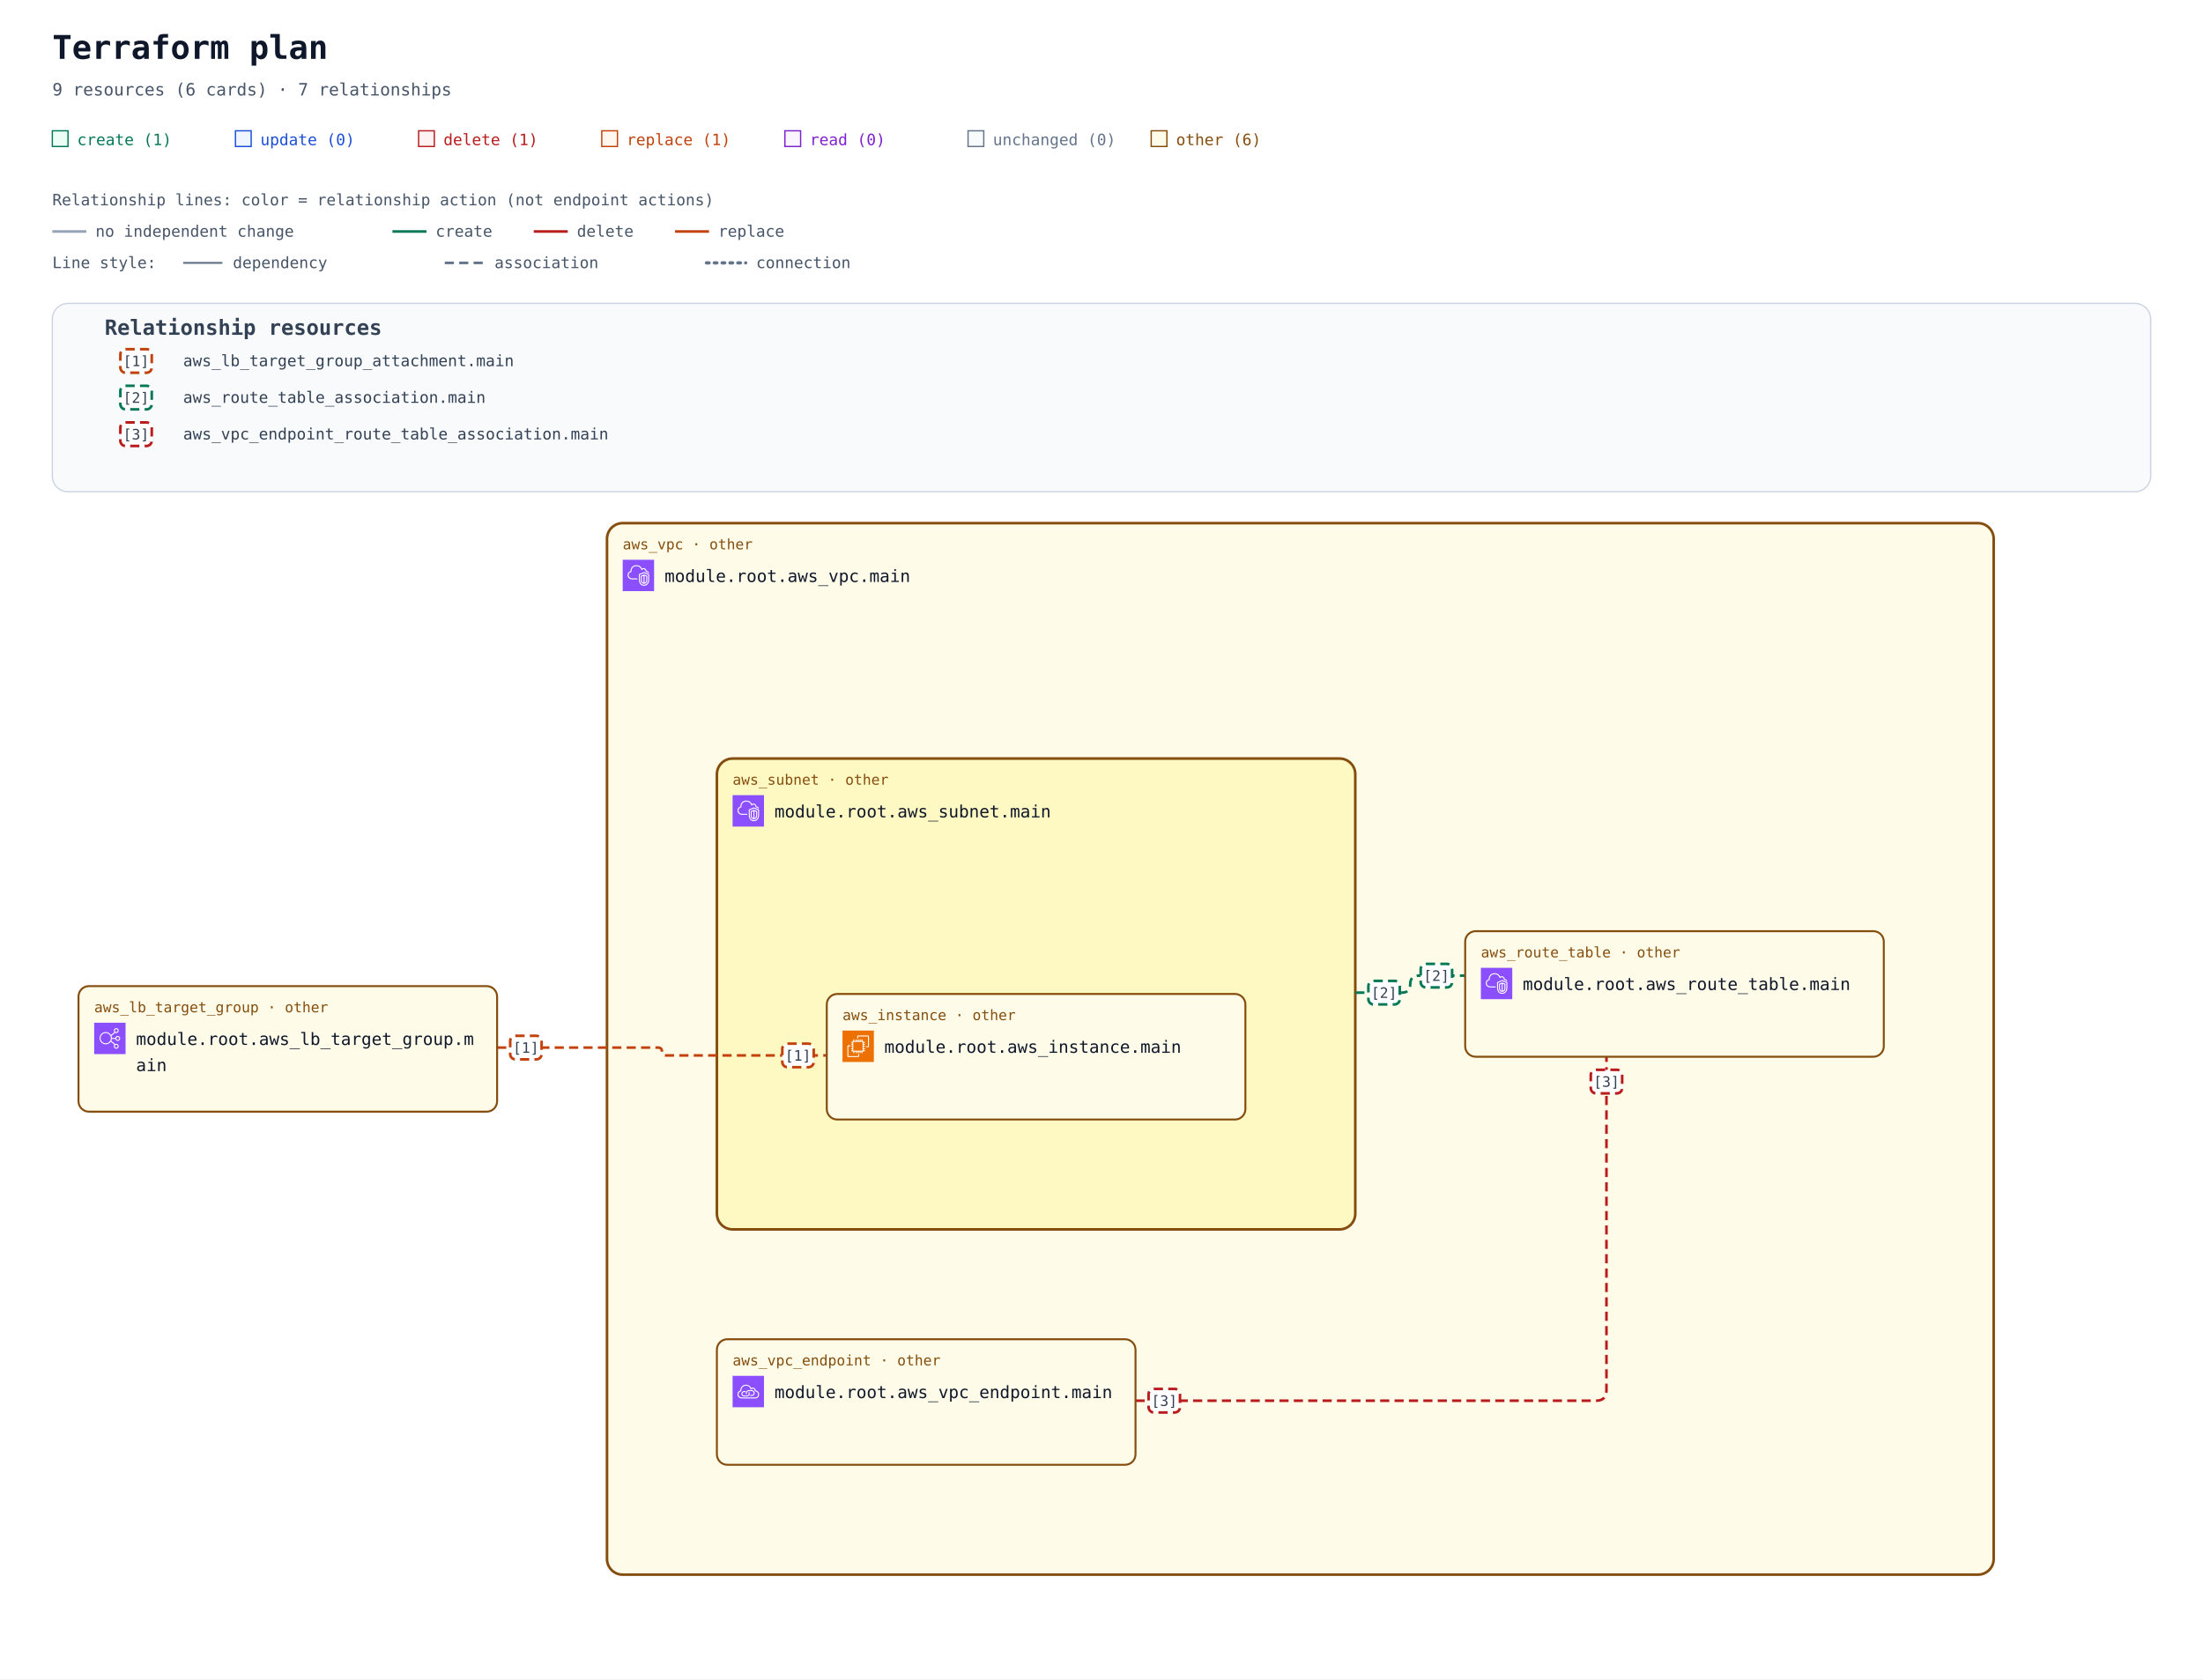
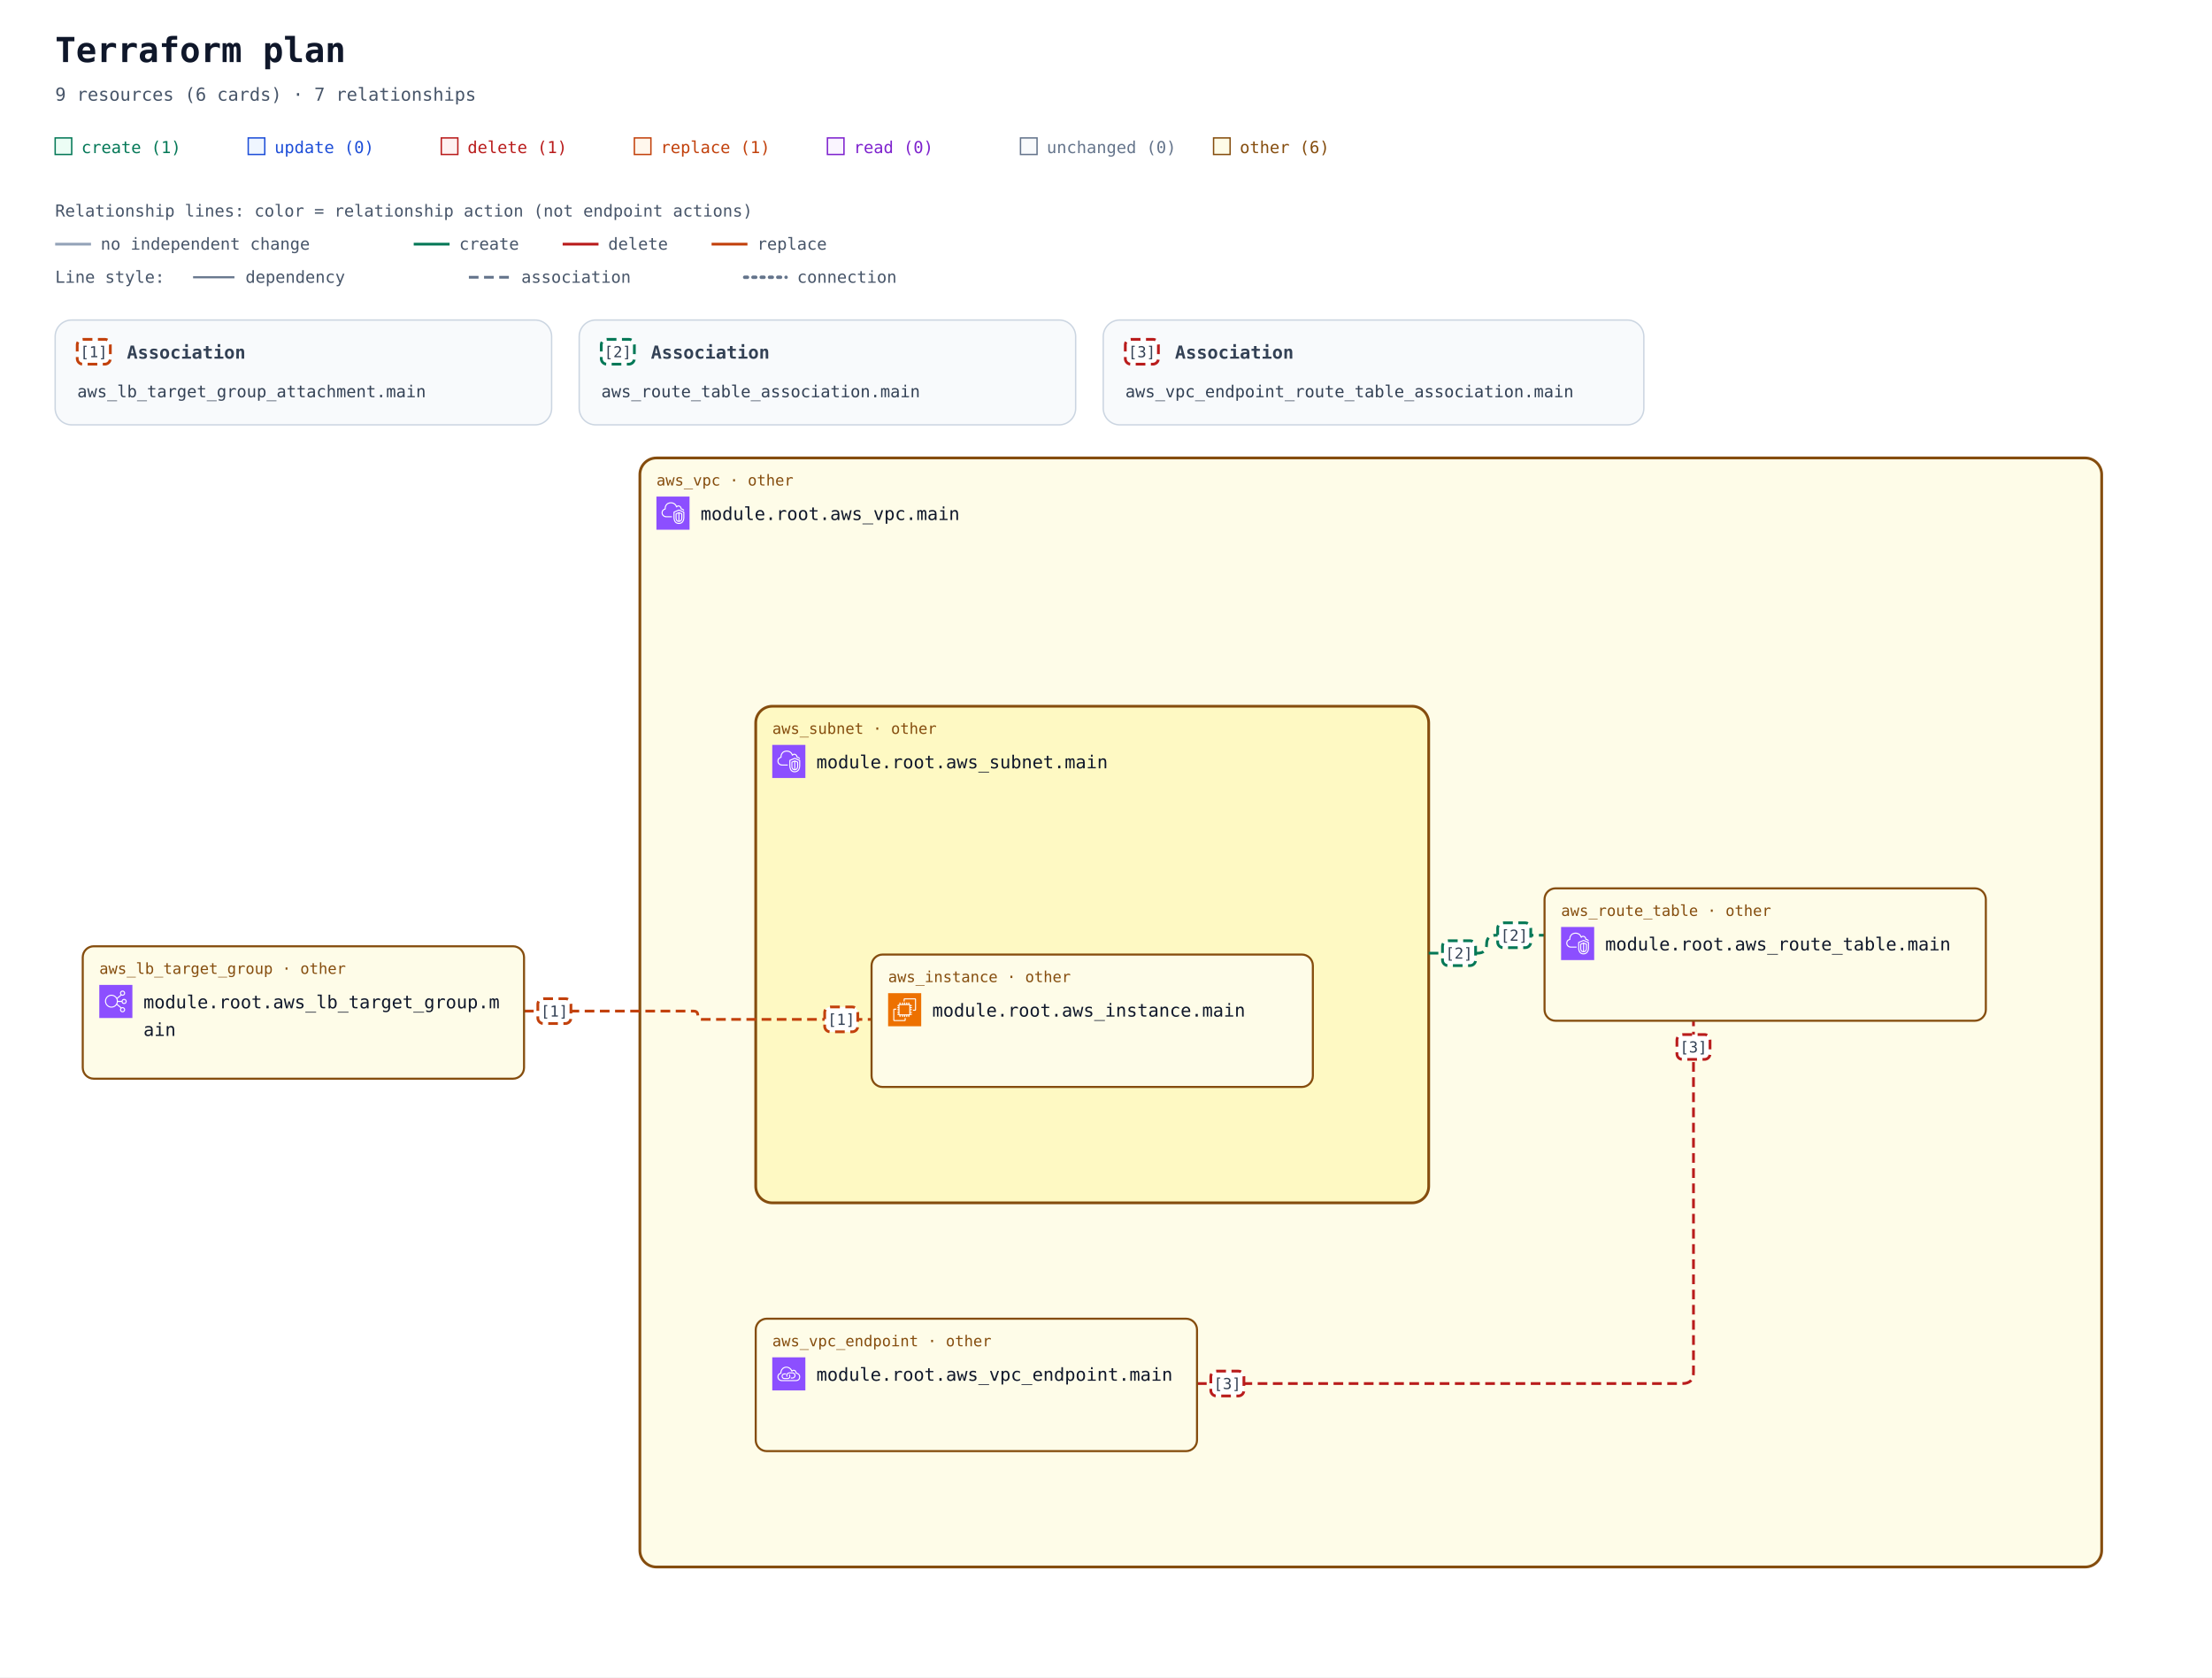
- <svg xmlns="http://www.w3.org/2000/svg" width="1684" height="1284" viewBox="0 0 1684 1284" role="img" aria-labelledby="title description">
+ <svg xmlns="http://www.w3.org/2000/svg" width="1604" height="1216" viewBox="0 0 1604 1216" role="img" aria-labelledby="title description">
  <defs>
    <marker id="arrow" viewBox="0 0 10 10" refX="9" refY="5" markerWidth="7" markerHeight="7" markerUnits="userSpaceOnUse" orient="auto-start-reverse">
      <path d="M 0 0 L 10 5 L 0 10 z" fill="#94a3b8" />
    </marker>
    <marker id="arrow-create" viewBox="0 0 10 10" refX="9" refY="5" markerWidth="7" markerHeight="7" markerUnits="userSpaceOnUse" orient="auto-start-reverse">
      <path d="M 0 0 L 10 5 L 0 10 z" fill="#047857" />
    </marker>
    <marker id="arrow-delete" viewBox="0 0 10 10" refX="9" refY="5" markerWidth="7" markerHeight="7" markerUnits="userSpaceOnUse" orient="auto-start-reverse">
      <path d="M 0 0 L 10 5 L 0 10 z" fill="#b91c1c" />
    </marker>
    <marker id="arrow-replace" viewBox="0 0 10 10" refX="9" refY="5" markerWidth="7" markerHeight="7" markerUnits="userSpaceOnUse" orient="auto-start-reverse">
      <path d="M 0 0 L 10 5 L 0 10 z" fill="#c2410c" />
    </marker>
    <symbol id="planorama-icon-aws-ec2" viewBox="0 0 64 64">
      <g>
        <g id="planorama-icon-aws-ec2-local-49636f6e2d4172636869746563747572652f34382f417263685f416d617a6f6e2d4543325f3438" stroke="none" stroke-width="1" fill="none" fill-rule="evenodd">
          <g id="planorama-icon-aws-ec2-local-49636f6e2d4172636869746563747572652d42472f34382f436f6d70757465" fill="#ED7100">
            <rect id="planorama-icon-aws-ec2-local-52656374616e676c65" x="0" y="0" width="64" height="64" />
          </g>
          <path d="M22,41 L41,41 L41,23 L22,23 L22,41 Z M43,23 L46,23 L46,25 L43,25 L43,27 L46,27 L46,29 L43,29 L43,31 L46,31 L46,33 L43,33 L43,36 L46,36 L46,38 L43,38 L43,40 L46,40 L46,42 L42.863,42 C42.608,42.587 42.023,43 41.344,43 L41,43 L41,46 L39,46 L39,43 L37,43 L37,46 L35,46 L35,43 L33,43 L33,46 L31,46 L31,43 L29,43 L29,46 L27,46 L27,43 L24,43 L24,46 L22,46 L22,43 L21.656,43 C20.977,43 20.392,42.587 20.137,42 L18,42 L18,40 L20,40 L20,38 L18,38 L18,36 L20,36 L20,33 L18,33 L18,31 L20,31 L20,29 L18,29 L18,27 L20,27 L20,25 L18,25 L18,23 L20,23 L20,22.656 C20,21.743 20.743,21 21.656,21 L22,21 L22,18 L24,18 L24,21 L27,21 L27,18 L29,18 L29,21 L31,21 L31,18 L33,18 L33,21 L35,21 L35,18 L37,18 L37,21 L39,21 L39,18 L41,18 L41,21 L41.344,21 C42.257,21 43,21.743 43,22.656 L43,23 Z M32,52 L12,52 L12,32 L16,32 L16,30 L11.843,30 C10.826,30 10,30.827 10,31.843 L10,52.157 C10,53.173 10.826,54 11.843,54 L32.157,54 C33.174,54 34,53.173 34,52.157 L34,48 L32,48 L32,52 Z M54,11.843 L54,32.157 C54,33.173 53.174,34 52.157,34 L48,34 L48,32 L52,32 L52,12 L32,12 L32,16 L30,16 L30,11.843 C30,10.827 30.826,10 31.843,10 L52.157,10 C53.174,10 54,10.827 54,11.843 L54,11.843 Z" id="planorama-icon-aws-ec2-local-416d617a6f6e2d4543325f49636f6e5f34385f5371756964" fill="#FFFFFF" />
        </g>
      </g>
    </symbol>
    <symbol id="planorama-icon-aws-elb" viewBox="0 0 64 64">
      <g>
        <g id="planorama-icon-aws-elb-local-49636f6e2d4172636869746563747572652f34382f417263685f456c61737469632d4c6f61642d42616c616e63696e675f3438" stroke="none" stroke-width="1" fill="none" fill-rule="evenodd">
          <g id="planorama-icon-aws-elb-local-49636f6e2d4172636869746563747572652d42472f34382f4e6574776f726b696e672d436f6e74656e742d44656c6976657279" fill="#8C4FFF">
            <rect id="planorama-icon-aws-elb-local-52656374616e676c65" x="0" y="0" width="64" height="64" />
          </g>
          <path d="M23.5,42 C17.71,42 13,37.29 13,31.5 C13,25.71 17.71,21 23.5,21 C29.29,21 34,25.71 34,31.5 C34,37.29 29.29,42 23.5,42 M48,48 C48,49.654 46.654,51 45,51 C43.346,51 42,49.654 42,48 C42,46.346 43.346,45 45,45 C46.654,45 48,46.346 48,48 M45,13 C46.654,13 48,14.346 48,16 C48,17.654 46.654,19 45,19 C43.346,19 42,17.654 42,16 C42,14.346 43.346,13 45,13 M48,29 C49.654,29 51,30.346 51,32 C51,33.654 49.654,35 48,35 C46.346,35 45,33.654 45,32 C45,30.346 46.346,29 48,29 M35.901,33 L43.102,33 C43.565,35.279 45.586,37 48,37 C50.757,37 53,34.757 53,32 C53,29.243 50.757,27 48,27 C45.586,27 43.565,28.721 43.102,31 L35.975,31 C35.916,29.541 35.614,28.146 35.096,26.856 L42.799,20.467 C43.466,20.797 44.206,21 45,21 C47.757,21 50,18.757 50,16 C50,13.243 47.757,11 45,11 C42.243,11 40,13.243 40,16 C40,17.224 40.459,18.331 41.191,19.201 L34.172,25.024 C31.977,21.42 28.021,19 23.5,19 C16.607,19 11,24.607 11,31.5 C11,38.393 16.607,44 23.5,44 C27.743,44 31.493,41.871 33.754,38.629 L41.191,44.799 C40.459,45.669 40,46.776 40,48 C40,50.757 42.243,53 45,53 C47.757,53 50,50.757 50,48 C50,45.243 47.757,43 45,43 C44.206,43 43.466,43.203 42.799,43.533 L34.77,36.873 C35.344,35.673 35.736,34.373 35.901,33" id="planorama-icon-aws-elb-local-456c61737469632d4c6f61642d42616c616e63696e675f49636f6e5f34385f5371756964" fill="#FFFFFF" />
        </g>
      </g>
    </symbol>
    <symbol id="planorama-icon-aws-endpoint" viewBox="0 0 64 64">
      <g>
        <g id="planorama-icon-aws-endpoint-local-49636f6e2d4172636869746563747572652f34382f417263685f4157532d507269766174654c696e6b5f3438" stroke="none" stroke-width="1" fill="none" fill-rule="evenodd">
          <g id="planorama-icon-aws-endpoint-local-49636f6e2d4172636869746563747572652d42472f34382f4e6574776f726b696e672d436f6e74656e742d44656c6976657279" fill="#8C4FFF">
            <rect id="planorama-icon-aws-endpoint-local-52656374616e676c65" x="0" y="0" width="64" height="64" />
          </g>
          <path d="M33.522,32.737 C34.475,33.796 35,35.13 35,36.495 C35,39.698 32.756,42.021 29.667,42.021 L23.444,42.021 C20.34,42.021 18,39.646 18,36.495 C18,33.358 20.29,31.08 23.444,31.08 L26.555,31.08 L26.555,33.069 L23.444,33.069 C21.416,33.069 20,34.478 20,36.495 C20,38.544 21.448,40.032 23.444,40.032 L29.667,40.032 C31.629,40.032 33,38.578 33,36.495 C33,35.621 32.656,34.757 32.032,34.064 L33.522,32.737 Z M45,35.059 C45,38.795 41.949,41.027 39,41.027 L35.888,41.027 L35.888,39.037 L39,39.037 C40.965,39.037 43,37.549 43,35.059 C43,32.568 40.965,31.08 39,31.08 L32.777,31.08 C30.764,31.08 29,32.887 29,34.948 C29,35.477 29.364,36.101 29.684,36.652 L29.754,36.772 L28.022,37.766 L27.955,37.65 C27.529,36.921 27,36.013 27,34.948 C27,31.828 29.699,29.091 32.777,29.091 L39,29.091 C41.949,29.091 45,31.323 45,35.059 L45,35.059 Z M45.439,44.011 L18.561,44.011 C15.017,44.008 12.202,41.503 12.012,38.185 C12.003,38.033 12,37.877 12,37.717 C12,33.468 15.059,32.034 16.938,31.555 C16.957,31.552 16.974,31.549 16.993,31.544 C17.494,31.431 17.828,30.958 17.763,30.45 C17.716,30.074 17.692,29.687 17.692,29.297 C17.692,25.826 20.19,22.09 23.379,20.792 C28.927,18.533 32.859,21.501 34.292,22.881 C35.455,24.003 36.363,25.438 36.991,27.146 C37.117,27.487 37.418,27.733 37.78,27.788 C38.146,27.84 38.502,27.697 38.725,27.409 C39.624,26.239 41.075,25.748 42.429,26.158 C44.041,26.647 45.043,28.23 45.18,30.501 C45.208,30.952 45.536,31.328 45.981,31.416 C49.974,32.218 52,34.358 52,37.78 C52,43.201 47.889,44.011 45.439,44.011 L45.439,44.011 Z M47.102,29.63 C46.726,26.912 45.233,24.929 43.013,24.256 C41.369,23.756 39.637,24.08 38.281,25.076 C37.602,23.679 36.732,22.464 35.684,21.454 C32.113,18.009 27.23,17.074 22.622,18.951 C18.671,20.56 15.692,25.008 15.692,29.297 C15.692,29.481 15.697,29.664 15.705,29.846 C13.517,30.581 10,32.566 10,37.717 C10,37.916 10.005,38.109 10.016,38.297 C10.265,42.684 13.938,45.996 18.56,46 L45.439,46 C47.447,46 54,45.407 54,37.78 C54,33.625 51.558,30.754 47.102,29.63 L47.102,29.63 Z" id="planorama-icon-aws-endpoint-local-4157532d507269766174654c696e6b5f49636f6e5f34385f5371756964" fill="#FFFFFF" />
        </g>
      </g>
    </symbol>
    <symbol id="planorama-icon-aws-vpc" viewBox="0 0 64 64">
      <g>
        <g id="planorama-icon-aws-vpc-local-49636f6e2d4172636869746563747572652f34382f417263685f416d617a6f6e2d5669727475616c2d507269766174652d436c6f75645f3438" stroke="none" stroke-width="1" fill="none" fill-rule="evenodd">
          <g id="planorama-icon-aws-vpc-local-49636f6e2d4172636869746563747572652d42472f34382f4e6574776f726b696e672d436f6e74656e742d44656c6976657279" fill="#8C4FFF">
            <rect id="planorama-icon-aws-vpc-local-52656374616e676c65" x="0" y="0" width="64" height="64" />
          </g>
          <path d="M48,33.977 L44.499,32.508 L44.499,46.878 C47.906,46.147 47.998,42.181 48,41.995 L48,33.977 Z M42.499,46.923 L42.499,32.508 L39,33.977 L39,42.004 C39.008,42.466 39.183,46.339 42.499,46.923 L42.499,46.923 Z M43.112,30.082 C43.358,29.977 43.638,29.978 43.886,30.081 L49.387,32.39 C49.759,32.546 50,32.909 50,33.312 L50,42.004 C49.978,44.431 48.562,49.004 43.37,49.004 C38.393,49.004 37.026,44.432 37,42.015 L37,33.312 C37,32.909 37.241,32.546 37.613,32.39 L43.112,30.082 Z M52,30.792 L43.492,27.092 L35,30.668 L35,41.025 C34.999,41.09 34.963,46.009 37.807,48.894 C39.187,50.294 41.059,51.004 43.37,51.004 C51.808,51.004 51.996,41.425 52,41.018 L52,30.792 Z M54,30.136 L54,41.025 C53.973,45.173 51.716,53.004 43.37,53.004 C40.498,53.004 38.145,52.09 36.373,50.288 C32.941,46.797 32.996,41.243 33,41.008 L33,30.004 C33,29.602 33.241,29.238 33.612,29.082 L43.111,25.082 C43.363,24.976 43.647,24.978 43.897,25.087 L53.398,29.219 C53.764,29.378 54,29.738 54,30.136 L54,30.136 Z M19,38.004 L30,38.004 L30,40.004 L19,40.004 C14.216,40.004 10.271,36.483 10.02,31.988 C10.002,31.813 10,31.599 10,31.385 C10,26.086 13.654,24.038 15.919,23.278 C15.902,23.063 15.891,22.843 15.891,22.626 C15.891,18.039 18.658,13.701 22.621,12.079 C27.58,10.049 33.235,10.937 36.695,14.285 C37.718,15.282 38.604,16.596 39.343,18.206 C40.299,17.422 41.392,17.004 42.523,17.004 C45.234,17.004 48.281,19.296 48.9,23.062 C51.069,23.344 52.936,24.639 53.896,26.582 L52.104,27.469 C51.34,25.925 49.806,25.004 48,25.004 C47.471,25.004 47.033,24.591 47.002,24.063 C46.807,20.762 44.275,19.004 42.523,19.004 C41.55,19.004 40.582,19.574 39.797,20.608 C39.575,20.899 39.215,21.048 38.852,20.993 C38.49,20.938 38.187,20.691 38.062,20.348 C37.327,18.346 36.398,16.789 35.302,15.72 C32.406,12.917 27.615,12.196 23.379,13.93 C19.775,15.405 17.891,19.421 17.891,22.626 C17.891,23.026 17.947,23.503 17.993,23.886 C18.053,24.386 17.73,24.853 17.24,24.975 C15.283,25.459 12,26.937 12,31.385 C12,31.535 11.998,31.685 12.013,31.836 C12.209,35.312 15.276,38.004 19,38.004 L19,38.004 Z" id="planorama-icon-aws-vpc-local-416d617a6f6e2d5669727475616c2d507269766174652d436c6f75645f49636f6e5f34385f5371756964" fill="#FFFFFF" />
        </g>
      </g>
    </symbol>
  </defs>
  <rect width="100%" height="100%" fill="#ffffff" />
  <g font-family="ui-monospace, SFMono-Regular, Consolas, monospace">
    <text x="40" y="45" font-size="25" font-weight="700" fill="#0f172a">Terraform plan</text>
    <text x="40" y="73" font-size="13" fill="#475569">9 resources (6 cards) · 7 relationships</text>
    <rect x="40" y="100" width="12" height="12" fill="#ecfdf5" stroke="#047857" />
    <text x="59" y="111" font-size="12" fill="#047857">create (1)</text>
    <rect x="180" y="100" width="12" height="12" fill="#eff6ff" stroke="#1d4ed8" />
    <text x="199" y="111" font-size="12" fill="#1d4ed8">update (0)</text>
    <rect x="320" y="100" width="12" height="12" fill="#fef2f2" stroke="#b91c1c" />
    <text x="339" y="111" font-size="12" fill="#b91c1c">delete (1)</text>
    <rect x="460" y="100" width="12" height="12" fill="#fff7ed" stroke="#c2410c" />
    <text x="479" y="111" font-size="12" fill="#c2410c">replace (1)</text>
    <rect x="600" y="100" width="12" height="12" fill="#faf5ff" stroke="#7e22ce" />
    <text x="619" y="111" font-size="12" fill="#7e22ce">read (0)</text>
    <rect x="740" y="100" width="12" height="12" fill="#f8fafc" stroke="#64748b" />
    <text x="759" y="111" font-size="12" fill="#64748b">unchanged (0)</text>
    <rect x="880" y="100" width="12" height="12" fill="#fefce8" stroke="#854d0e" />
    <text x="899" y="111" font-size="12" fill="#854d0e">other (6)</text>
    <g id="relationship-legend" font-size="12" fill="#475569">
      <text x="40" y="157">Relationship lines: color = relationship action (not endpoint actions)</text>
      <path d="M 40 177 H 66" stroke="#94a3b8" stroke-width="2" />
      <text x="73" y="181">no independent change</text>
      <path d="M 300 177 H 326" stroke="#047857" stroke-width="2" />
      <text x="333" y="181">create</text>
      <path d="M 408 177 H 434" stroke="#b91c1c" stroke-width="2" />
      <text x="441" y="181">delete</text>
      <path d="M 516 177 H 542" stroke="#c2410c" stroke-width="2" />
      <text x="549" y="181">replace</text>
      <text x="40" y="205">Line style:</text>
      <path d="M 140 201 H 170" stroke="#64748b" stroke-width="1.5" />
      <text x="178" y="205">dependency</text>
      <path d="M 340 201 H 370" stroke="#64748b" stroke-width="2" stroke-dasharray="7 4" />
      <text x="378" y="205">association</text>
      <path d="M 540 201 H 570" stroke="#64748b" stroke-width="2.5" stroke-dasharray="2 4" stroke-linecap="round" />
      <text x="578" y="205">connection</text>
    </g>
    <g transform="translate(0 72)">
      <g data-annotation-area="true">
        <g data-annotation-card="true" transform="translate(40 160)">
-           <rect width="1604" height="144" rx="12" fill="#f8fafc" stroke="#cbd5e1" />
-           <g data-relationship-index="true">
-             <text x="40" y="24" font-size="16" font-weight="700" fill="#334155">Relationship resources</text>
-             <g data-relationship-entry="1">
-               <rect x="52" y="35" width="24" height="18" rx="4" fill="#ffffff" stroke="#c2410c" stroke-width="2" stroke-dasharray="7 4" />
-               <text x="64" y="48" text-anchor="middle" font-size="11" fill="#334155">[1]</text>
-               <text data-source-address="aws_lb_target_group_attachment.main" font-size="12" fill="#334155">
-                 <tspan x="100" y="48" xml:space="preserve">aws_lb_target_group_attachment.main</tspan>
-               </text>
-             </g>
-             <g data-relationship-entry="2">
-               <rect x="52" y="63" width="24" height="18" rx="4" fill="#ffffff" stroke="#047857" stroke-width="2" stroke-dasharray="7 4" />
-               <text x="64" y="76" text-anchor="middle" font-size="11" fill="#334155">[2]</text>
-               <text data-source-address="aws_route_table_association.main" font-size="12" fill="#334155">
-                 <tspan x="100" y="76" xml:space="preserve">aws_route_table_association.main</tspan>
-               </text>
-             </g>
-             <g data-relationship-entry="3">
-               <rect x="52" y="91" width="24" height="18" rx="4" fill="#ffffff" stroke="#b91c1c" stroke-width="2" stroke-dasharray="7 4" />
-               <text x="64" y="104" text-anchor="middle" font-size="11" fill="#334155">[3]</text>
-               <text data-source-address="aws_vpc_endpoint_route_table_association.main" font-size="12" fill="#334155">
-                 <tspan x="100" y="104" xml:space="preserve">aws_vpc_endpoint_route_table_association.main</tspan>
-               </text>
-             </g>
-           </g>
-         </g>
-       </g>
-       <g data-architecture="true" transform="translate(0 168)">
+           <rect width="360" height="76" rx="12" fill="#f8fafc" stroke="#cbd5e1" />
+           <g data-relationship-entry="1">
+             <rect x="16" y="14" width="24" height="18" rx="4" fill="#ffffff" stroke="#c2410c" stroke-width="2" stroke-dasharray="7 4" />
+             <text x="28" y="27" text-anchor="middle" font-size="11" fill="#334155">[1]</text>
+             <text x="52" y="28" font-size="13" font-weight="700" fill="#334155">Association</text>
+             <text data-source-address="aws_lb_target_group_attachment.main" font-size="12" fill="#334155">
+               <tspan x="16" y="56" xml:space="preserve">aws_lb_target_group_attachment.main</tspan>
+             </text>
+           </g>
+         </g>
+         <g data-annotation-card="true" transform="translate(420 160)">
+           <rect width="360" height="76" rx="12" fill="#f8fafc" stroke="#cbd5e1" />
+           <g data-relationship-entry="2">
+             <rect x="16" y="14" width="24" height="18" rx="4" fill="#ffffff" stroke="#047857" stroke-width="2" stroke-dasharray="7 4" />
+             <text x="28" y="27" text-anchor="middle" font-size="11" fill="#334155">[2]</text>
+             <text x="52" y="28" font-size="13" font-weight="700" fill="#334155">Association</text>
+             <text data-source-address="aws_route_table_association.main" font-size="12" fill="#334155">
+               <tspan x="16" y="56" xml:space="preserve">aws_route_table_association.main</tspan>
+             </text>
+           </g>
+         </g>
+         <g data-annotation-card="true" transform="translate(800 160)">
+           <rect width="392" height="76" rx="12" fill="#f8fafc" stroke="#cbd5e1" />
+           <g data-relationship-entry="3">
+             <rect x="16" y="14" width="24" height="18" rx="4" fill="#ffffff" stroke="#b91c1c" stroke-width="2" stroke-dasharray="7 4" />
+             <text x="28" y="27" text-anchor="middle" font-size="11" fill="#334155">[3]</text>
+             <text x="52" y="28" font-size="13" font-weight="700" fill="#334155">Association</text>
+             <text data-source-address="aws_vpc_endpoint_route_table_association.main" font-size="12" fill="#334155">
+               <tspan x="16" y="56" xml:space="preserve">aws_vpc_endpoint_route_table_association.main</tspan>
+             </text>
+           </g>
+         </g>
+       </g>
+       <g data-architecture="true" transform="translate(0 100)">
        <g data-container="resource-6177735f7670632e6d61696e-current">
          <rect x="464" y="160" width="1060" height="804" rx="12" fill="#fefce8" stroke="#854d0e" stroke-width="2" data-mode="managed" />
        </g>
        <g data-container="resource-6177735f7375626e65742e6d61696e-current">
          <rect x="548" y="340" width="488" height="360" rx="12" fill="#fef9c3" stroke="#854d0e" stroke-width="2" data-mode="managed" />
        </g>
        <path d="M 380 561 L 503 561 Q 506 561 506 564 L 506 564 Q 506 567 509 567 L 632 567 " data-edge-kind="association" data-directionality="undirected" data-source="resource-6177735f6c625f7461726765745f67726f75702e6d61696e-current" data-target="resource-6177735f696e7374616e63652e6d61696e-current" fill="none" stroke="#c2410c" stroke-width="2" stroke-dasharray="7 4" stroke-linejoin="round" />
        <g data-edge-kind="containment" data-source="resource-6177735f7375626e65742e6d61696e-current" data-target="resource-6177735f696e7374616e63652e6d61696e-current" />
        <path d="M 1036 519 L 1071.5 519 Q 1078 519 1078 512.5 L 1078 512.5 Q 1078 506 1084.5 506 L 1120 506 " data-edge-kind="association" data-directionality="undirected" data-source="resource-6177735f7375626e65742e6d61696e-current" data-target="resource-6177735f726f7574655f7461626c652e6d61696e-current" fill="none" stroke="#047857" stroke-width="2" stroke-dasharray="7 4" stroke-linejoin="round" />
        <g data-edge-kind="containment" data-source="resource-6177735f7670632e6d61696e-current" data-target="resource-6177735f726f7574655f7461626c652e6d61696e-current" />
        <g data-edge-kind="containment" data-source="resource-6177735f7670632e6d61696e-current" data-target="resource-6177735f7375626e65742e6d61696e-current" />
        <g data-edge-kind="containment" data-source="resource-6177735f7670632e6d61696e-current" data-target="resource-6177735f7670635f656e64706f696e742e6d61696e-current" />
        <path d="M 868 831 L 1220 831 Q 1228 831 1228 823 L 1228 568 " data-edge-kind="association" data-directionality="undirected" data-source="resource-6177735f7670635f656e64706f696e742e6d61696e-current" data-target="resource-6177735f726f7574655f7461626c652e6d61696e-current" fill="none" stroke="#b91c1c" stroke-width="2" stroke-dasharray="7 4" stroke-linejoin="round" />
        <g id="resource-6177735f696e7374616e63652e6d61696e-current" data-architecture-id="terraform:6177735f696e7374616e63652e6d61696e-current" data-qualified-address="module.root.aws_instance.main" data-terraform-address="aws_instance.main">
          <rect x="632" y="520" width="320" height="96" rx="8" fill="#fefce8" stroke="#854d0e" stroke-width="1.5" data-mode="managed" />
          <text x="644" y="540" font-size="11" fill="#854d0e">aws_instance · other</text>
          <use href="#planorama-icon-aws-ec2" x="644" y="548" width="24" height="24" aria-hidden="true" />
          <text x="676" y="565" font-size="13" fill="#0f172a">module.root.aws_instance.main</text>
          <text x="644" y="604" font-size="10" fill="#64748b" />
        </g>
        <g id="resource-6177735f6c625f7461726765745f67726f75702e6d61696e-current" data-architecture-id="terraform:6177735f6c625f7461726765745f67726f75702e6d61696e-current" data-qualified-address="module.root.aws_lb_target_group.main" data-terraform-address="aws_lb_target_group.main">
          <rect x="60" y="514" width="320" height="96" rx="8" fill="#fefce8" stroke="#854d0e" stroke-width="1.5" data-mode="managed" />
          <text x="72" y="534" font-size="11" fill="#854d0e">aws_lb_target_group · other</text>
          <use href="#planorama-icon-aws-elb" x="72" y="542" width="24" height="24" aria-hidden="true" />
          <text x="104" y="559" font-size="13" fill="#0f172a">module.root.aws_lb_target_group.m</text>
          <text x="104" y="579" font-size="13" fill="#0f172a">ain</text>
          <text x="72" y="598" font-size="10" fill="#64748b" data-role="controller" />
        </g>
        <g id="resource-6177735f726f7574655f7461626c652e6d61696e-current" data-architecture-id="terraform:6177735f726f7574655f7461626c652e6d61696e-current" data-qualified-address="module.root.aws_route_table.main" data-terraform-address="aws_route_table.main">
          <rect x="1120" y="472" width="320" height="96" rx="8" fill="#fefce8" stroke="#854d0e" stroke-width="1.5" data-mode="managed" />
          <text x="1132" y="492" font-size="11" fill="#854d0e">aws_route_table · other</text>
          <use href="#planorama-icon-aws-vpc" x="1132" y="500" width="24" height="24" aria-hidden="true" />
          <text x="1164" y="517" font-size="13" fill="#0f172a">module.root.aws_route_table.main</text>
          <text x="1132" y="556" font-size="10" fill="#64748b" />
        </g>
        <g id="resource-6177735f7375626e65742e6d61696e-current" data-architecture-id="terraform:6177735f7375626e65742e6d61696e-current" data-qualified-address="module.root.aws_subnet.main" data-terraform-address="aws_subnet.main">
          <text x="560" y="360" font-size="11" fill="#854d0e">aws_subnet · other</text>
          <use href="#planorama-icon-aws-vpc" x="560" y="368" width="24" height="24" aria-hidden="true" />
          <text x="592" y="385" font-size="13" fill="#0f172a">module.root.aws_subnet.main</text>
          <text x="560" y="424" font-size="10" fill="#64748b" />
        </g>
        <g id="resource-6177735f7670632e6d61696e-current" data-architecture-id="terraform:6177735f7670632e6d61696e-current" data-qualified-address="module.root.aws_vpc.main" data-terraform-address="aws_vpc.main">
          <text x="476" y="180" font-size="11" fill="#854d0e">aws_vpc · other</text>
          <use href="#planorama-icon-aws-vpc" x="476" y="188" width="24" height="24" aria-hidden="true" />
          <text x="508" y="205" font-size="13" fill="#0f172a">module.root.aws_vpc.main</text>
          <text x="476" y="244" font-size="10" fill="#64748b" />
        </g>
        <g id="resource-6177735f7670635f656e64706f696e742e6d61696e-current" data-architecture-id="terraform:6177735f7670635f656e64706f696e742e6d61696e-current" data-qualified-address="module.root.aws_vpc_endpoint.main" data-terraform-address="aws_vpc_endpoint.main">
          <rect x="548" y="784" width="320" height="96" rx="8" fill="#fefce8" stroke="#854d0e" stroke-width="1.5" data-mode="managed" />
          <text x="560" y="804" font-size="11" fill="#854d0e">aws_vpc_endpoint · other</text>
          <use href="#planorama-icon-aws-endpoint" x="560" y="812" width="24" height="24" aria-hidden="true" />
          <text x="592" y="829" font-size="13" fill="#0f172a">module.root.aws_vpc_endpoint.main</text>
          <text x="560" y="868" font-size="10" fill="#64748b" />
        </g>
        <g data-relationship-marker="1">
          <rect x="598" y="558" width="24" height="18" rx="4" fill="#ffffff" stroke="#c2410c" stroke-width="2" stroke-dasharray="7 4" />
          <text x="610" y="571" text-anchor="middle" font-size="11" fill="#334155">[1]</text>
        </g>
        <g data-relationship-marker="1">
          <rect x="390" y="552" width="24" height="18" rx="4" fill="#ffffff" stroke="#c2410c" stroke-width="2" stroke-dasharray="7 4" />
          <text x="402" y="565" text-anchor="middle" font-size="11" fill="#334155">[1]</text>
        </g>
        <g data-relationship-marker="2">
          <rect x="1086" y="497" width="24" height="18" rx="4" fill="#ffffff" stroke="#047857" stroke-width="2" stroke-dasharray="7 4" />
          <text x="1098" y="510" text-anchor="middle" font-size="11" fill="#334155">[2]</text>
        </g>
        <g data-relationship-marker="2">
          <rect x="1046" y="510" width="24" height="18" rx="4" fill="#ffffff" stroke="#047857" stroke-width="2" stroke-dasharray="7 4" />
          <text x="1058" y="523" text-anchor="middle" font-size="11" fill="#334155">[2]</text>
        </g>
        <g data-relationship-marker="3">
          <rect x="1216" y="578" width="24" height="18" rx="4" fill="#ffffff" stroke="#b91c1c" stroke-width="2" stroke-dasharray="7 4" />
          <text x="1228" y="591" text-anchor="middle" font-size="11" fill="#334155">[3]</text>
        </g>
        <g data-relationship-marker="3">
          <rect x="878" y="822" width="24" height="18" rx="4" fill="#ffffff" stroke="#b91c1c" stroke-width="2" stroke-dasharray="7 4" />
          <text x="890" y="835" text-anchor="middle" font-size="11" fill="#334155">[3]</text>
        </g>
      </g>
    </g>
  </g>
</svg>
